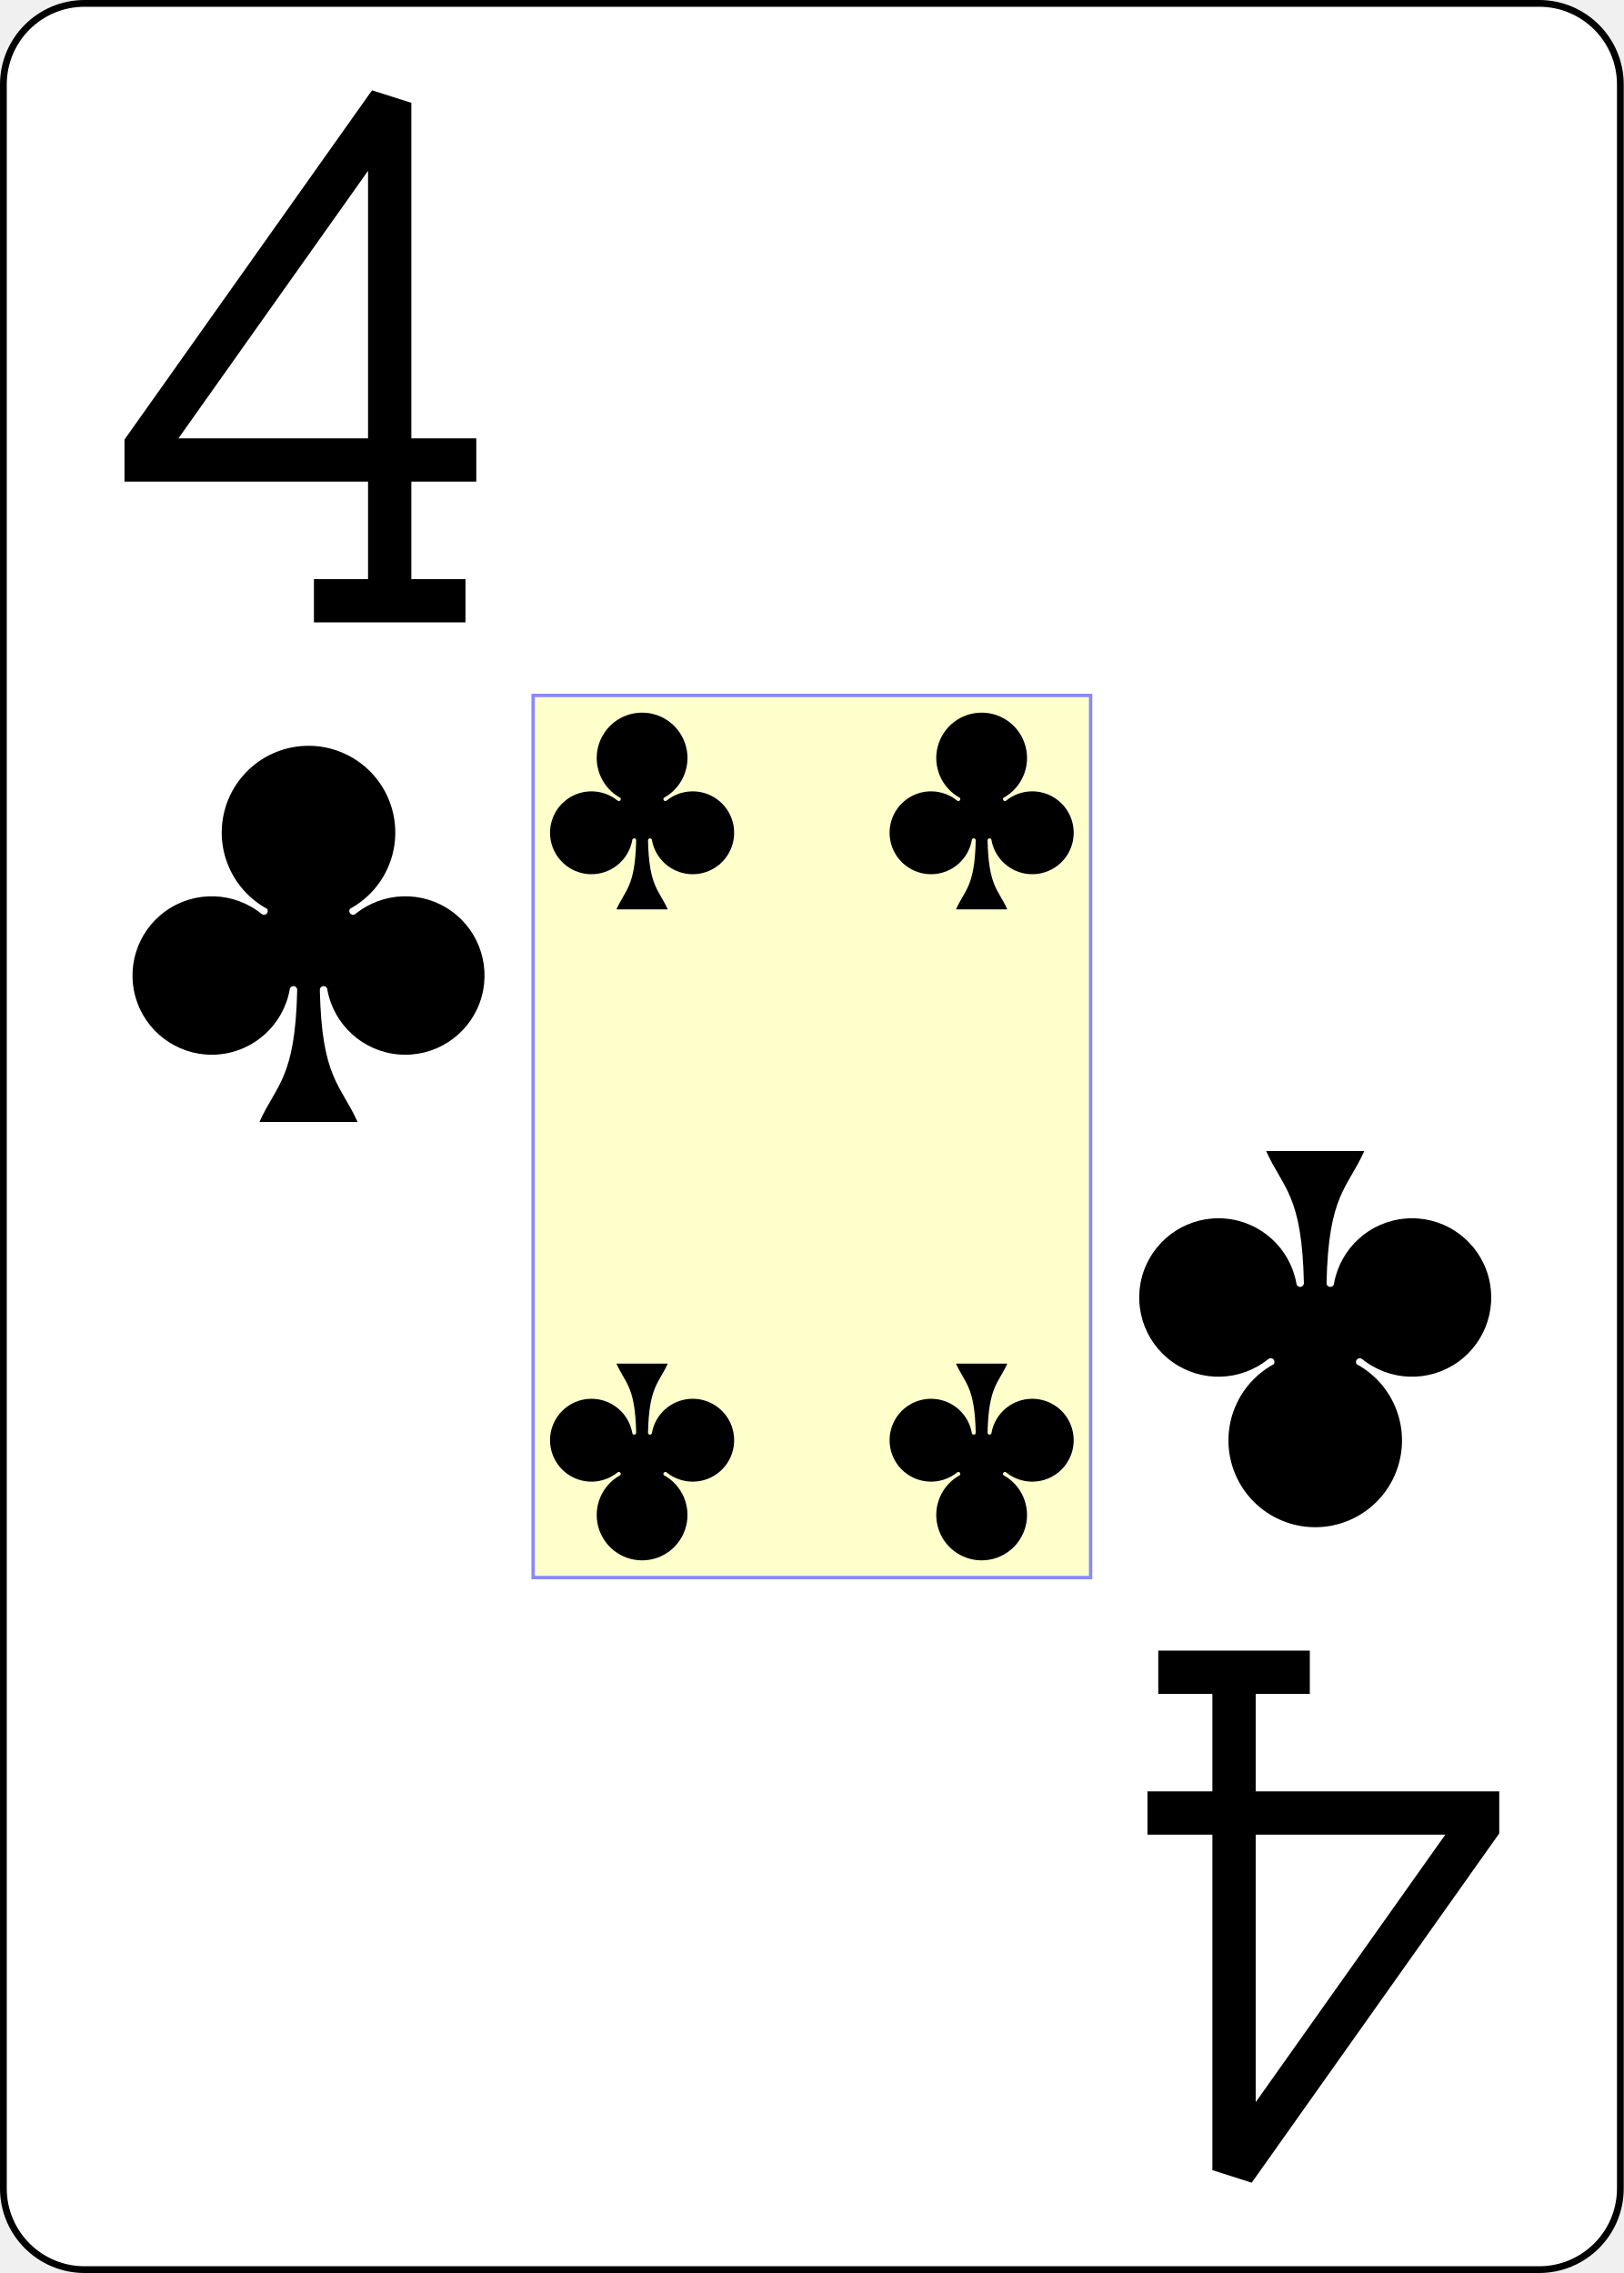
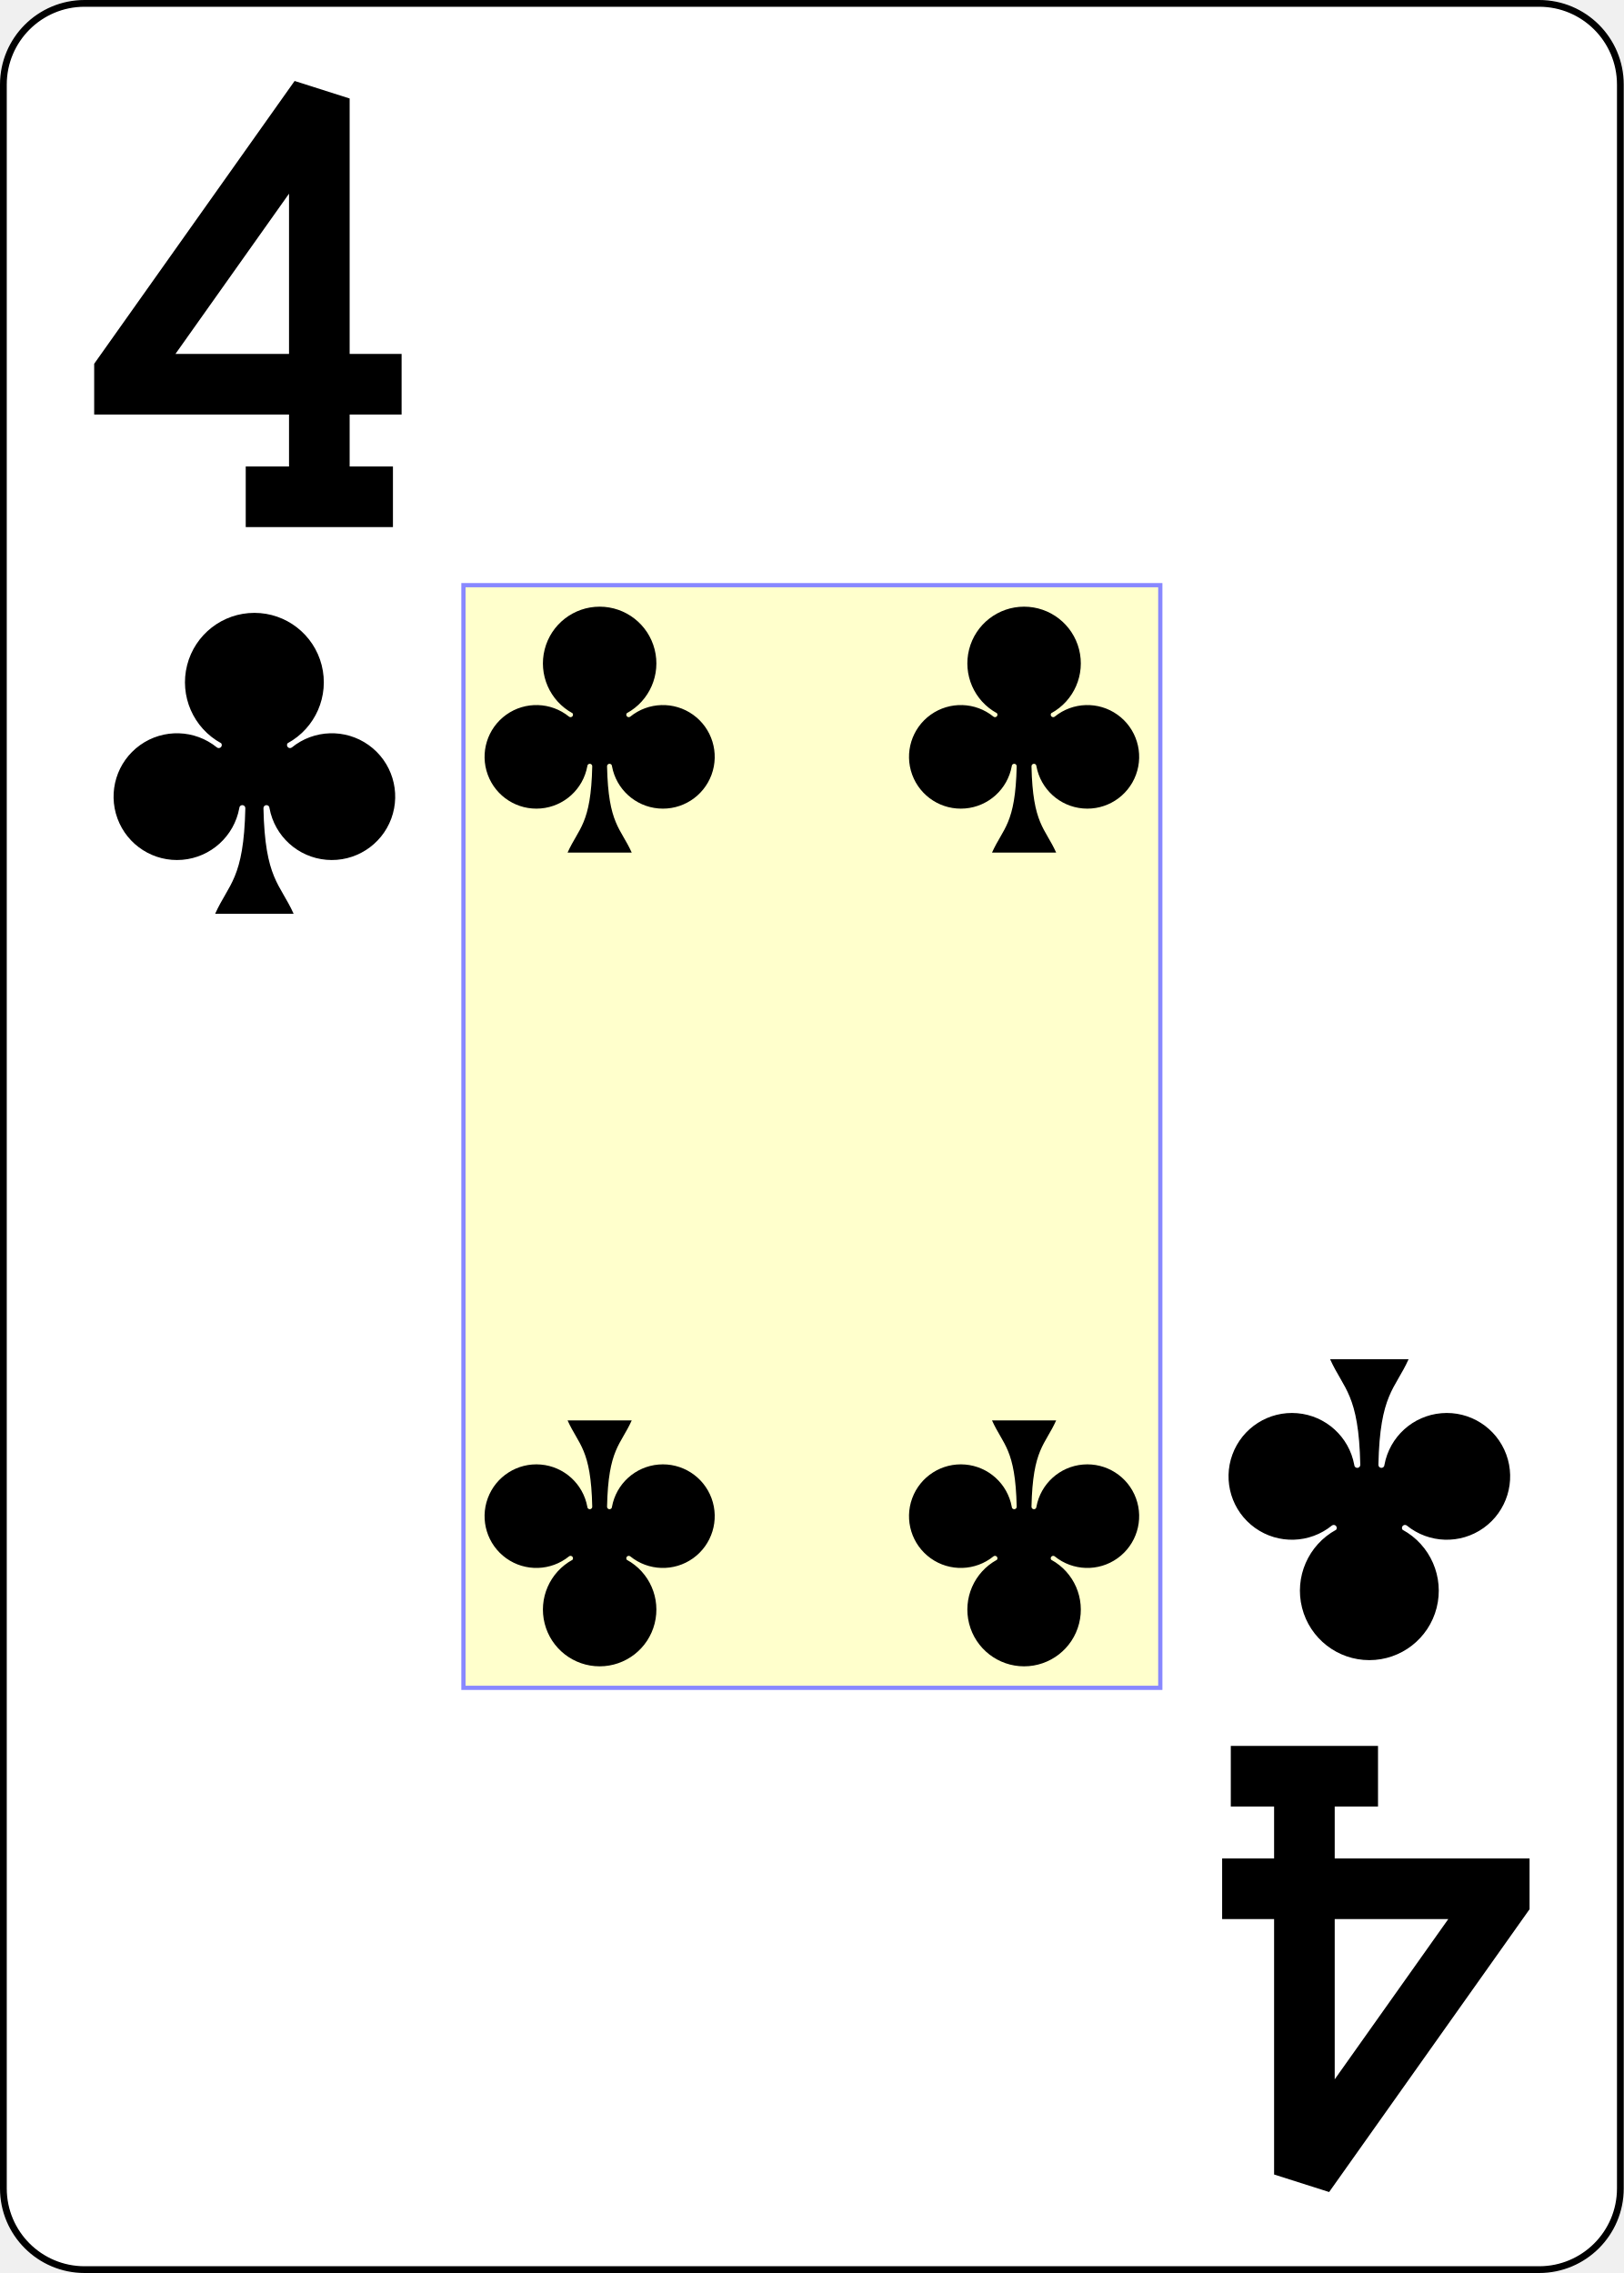
<svg xmlns="http://www.w3.org/2000/svg" xmlns:xlink="http://www.w3.org/1999/xlink" class="card" face="4C" height="3.5in" preserveAspectRatio="none" viewBox="-120 -168 240 336" width="2.5in">
  <defs>
    <symbol id="SC4" viewBox="-600 -600 1200 1200" preserveAspectRatio="xMinYMid">
      <path d="M30 150C35 385 85 400 130 500L-130 500C-85 400 -35 385 -30 150A10 10 0 0 0 -50 150A210 210 0 1 1 -124 -51A10 10 0 0 0 -110 -65A230 230 0 1 1 110 -65A10 10 0 0 0 124 -51A210 210 0 1 1 50 150A10 10 0 0 0 30 150Z" fill="black" />
    </symbol>
-     <symbol id="VC4" viewBox="-500 -500 1000 1000" preserveAspectRatio="xMinYMid">
-       <path d="M50 460L250 460M150 460L150 -460L-300 175L-300 200L270 200" stroke="black" stroke-width="80" stroke-linecap="square" stroke-miterlimit="1.5" fill="none" />
+     <symbol style="overflow:visible" id="VC4" viewBox="-500 -500 1000 1000" preserveAspectRatio="xMinYMid">
+       <path d="M50 460L250 460M150 460L150 -460L-300 175L-300 200L270 200" stroke="black" stroke-width="140" stroke-linecap="square" stroke-miterlimit="1.5" fill="none" />
    </symbol>
    <rect id="XC4" width="164.8" height="260.8" x="-82.4" y="-130.4" />
  </defs>
  <rect width="239" height="335" x="-119.5" y="-167.5" rx="12" ry="12" fill="white" stroke="black" />
-   <g transform="scale(0.5)">
+   <g transform="scale(0.625)">
    <use xlink:href="#XC4" width="164.8" height="260.8" stroke="#88f" fill="#FFC" />
    <use xlink:href="#SC4" height="70" width="70" x="-85.188" y="-131.321" />
    <use xlink:href="#SC4" height="70" width="70" x="15.188" y="-131.321" />
  </g>
-   <g transform="rotate(180) scale(0.5)">
+   <g transform="rotate(180) scale(0.625)">
    <use xlink:href="#SC4" height="70" width="70" x="-85.188" y="-131.321" />
    <use xlink:href="#SC4" height="70" width="70" x="15.188" y="-131.321" />
  </g>
-   <use xlink:href="#VC4" height="80" width="80" x="-114.4" y="-156" />
-   <use xlink:href="#SC4" height="66.922" width="66.922" x="-107.86" y="-63.5" />
+   <use xlink:href="#VC4" height="64" width="64" x="-114.4" y="-156" />
+   <use xlink:href="#SC4" height="53.538" width="53.538" x="-109.168" y="-82" />
  <g transform="rotate(180)">
-     <use xlink:href="#VC4" height="80" width="80" x="-114.4" y="-156" />
-     <use xlink:href="#SC4" height="66.922" width="66.922" x="-107.86" y="-63.5" />
+     <use xlink:href="#VC4" height="64" width="64" x="-114.4" y="-156" />
+     <use xlink:href="#SC4" height="53.538" width="53.538" x="-109.168" y="-82" />
  </g>
</svg>
